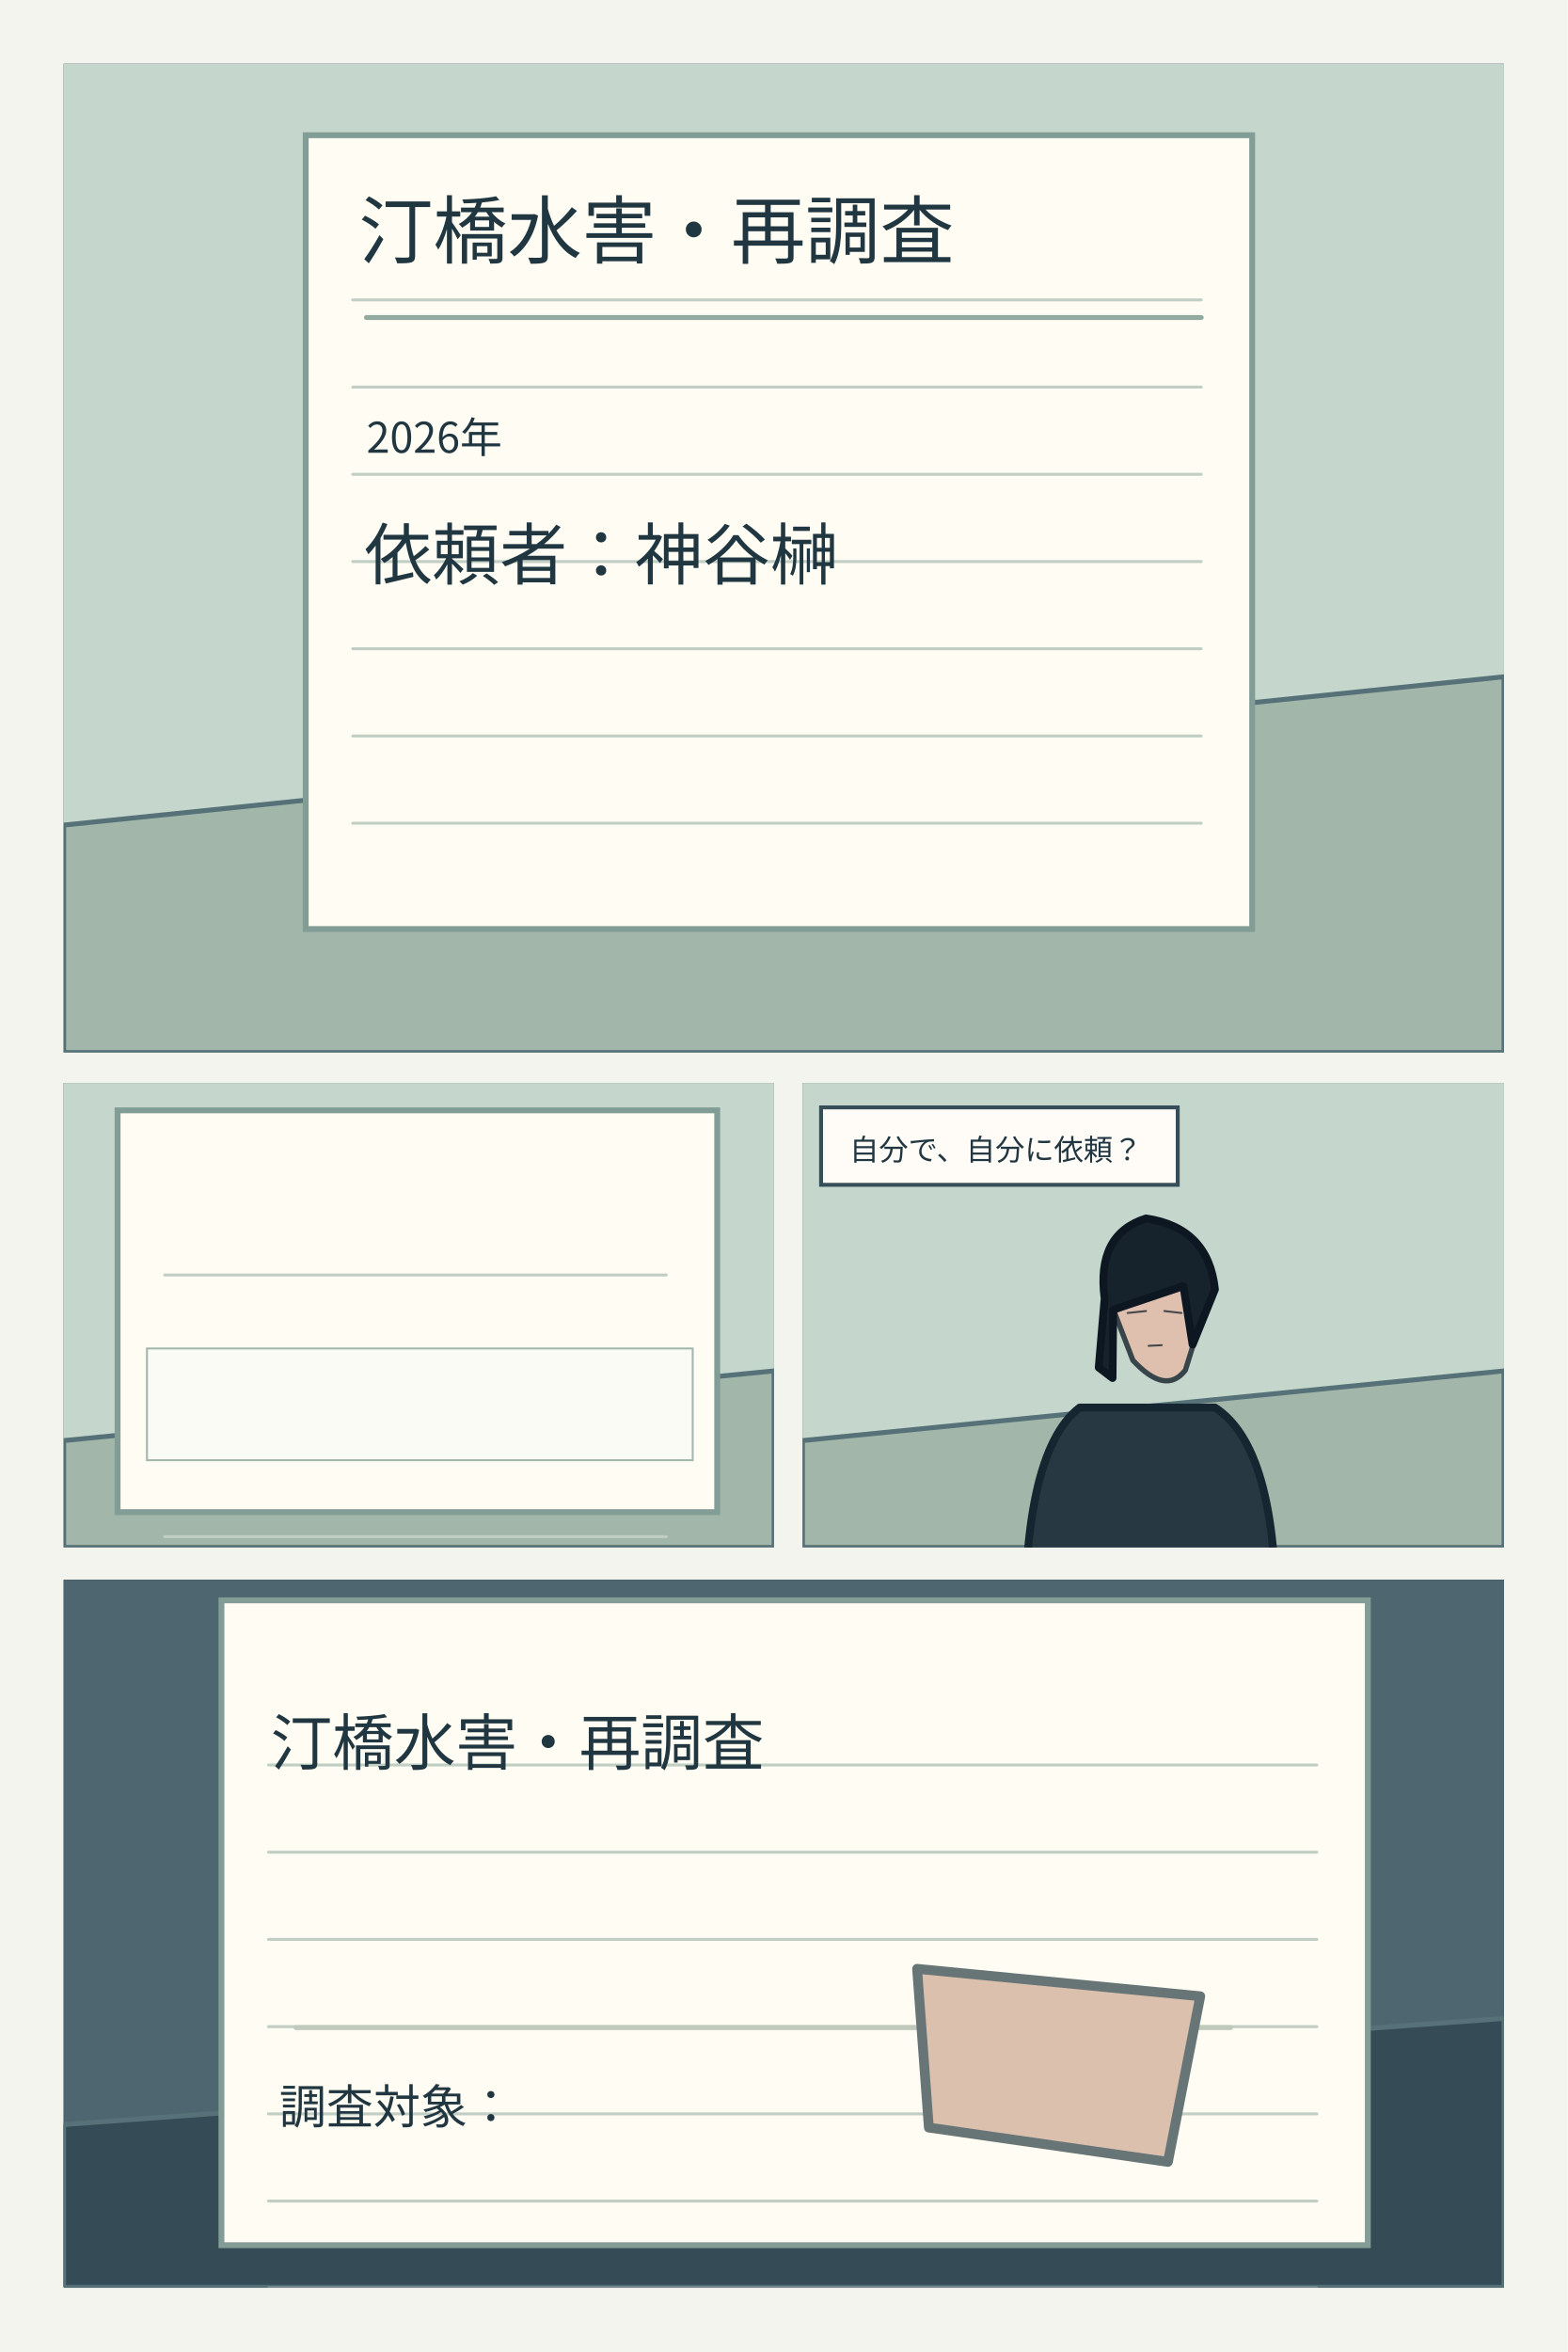
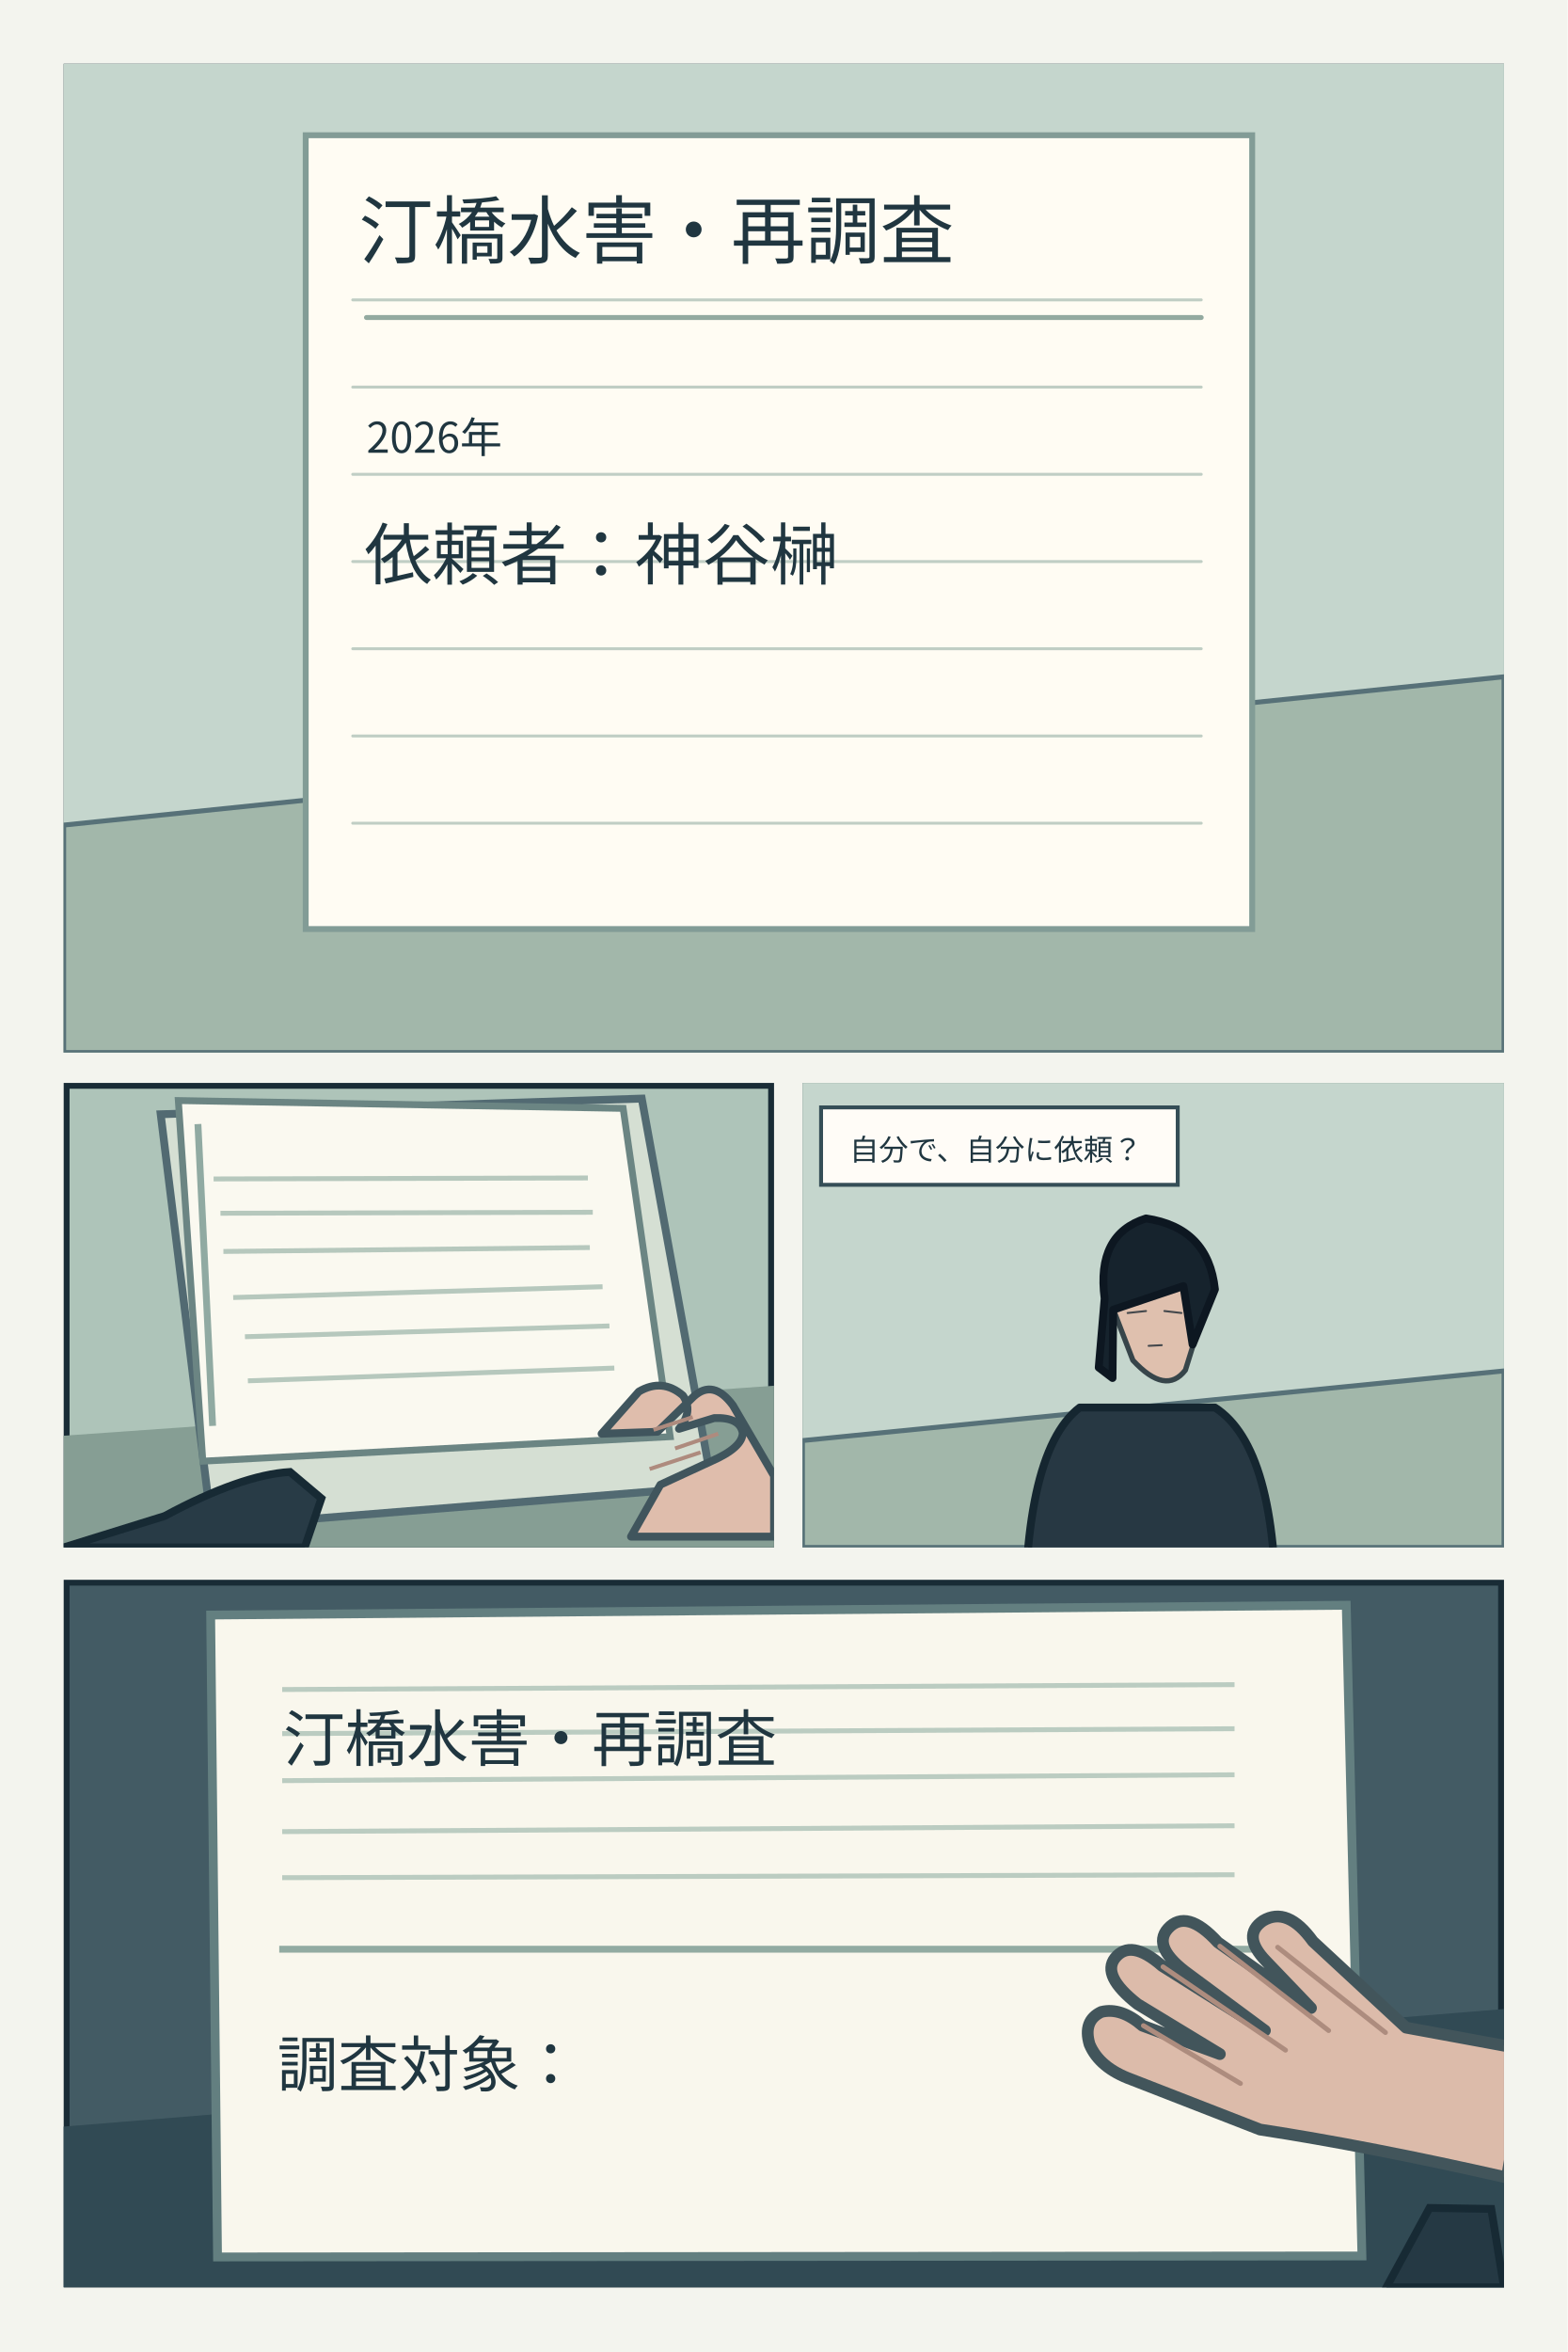
<svg xmlns="http://www.w3.org/2000/svg" width="1600" height="2400" viewBox="0 0 1600 2400">
  <rect x="0" y="0" width="1600" height="2400" fill="#f3f4ee" stroke="none" stroke-width="0" />
  <g id="30-1">
    <svg x="65" y="65" width="1470" height="1009" viewBox="0 0 1470 1009">
      <rect x="2" y="2" width="1466" height="1005" fill="#f8f9f3" stroke="#192c36" stroke-width="8" />
      <rect x="0" y="0" width="1470" height="1009" fill="#c5d6cd" stroke="none" stroke-width="0" />
      <path d="M0 776.93L1470 625.58V1009H0Z" fill="#a2b7aa" stroke="#577178" stroke-width="5" stroke-linejoin="round" stroke-linecap="round" />
      <rect x="247" y="73" width="966" height="810" fill="#fffcf3" stroke="#829c96" stroke-width="6" />
      <path d="M295 241L1161 241" fill="none" stroke="#c0cec4" stroke-width="3" stroke-linejoin="round" stroke-linecap="round" />
      <path d="M295 330L1161 330" fill="none" stroke="#c0cec4" stroke-width="3" stroke-linejoin="round" stroke-linecap="round" />
      <path d="M295 419L1161 419" fill="none" stroke="#c0cec4" stroke-width="3" stroke-linejoin="round" stroke-linecap="round" />
      <path d="M295 508L1161 508" fill="none" stroke="#c0cec4" stroke-width="3" stroke-linejoin="round" stroke-linecap="round" />
      <path d="M295 597L1161 597" fill="none" stroke="#c0cec4" stroke-width="3" stroke-linejoin="round" stroke-linecap="round" />
      <path d="M295 686L1161 686" fill="none" stroke="#c0cec4" stroke-width="3" stroke-linejoin="round" stroke-linecap="round" />
      <path d="M295 775L1161 775" fill="none" stroke="#c0cec4" stroke-width="3" stroke-linejoin="round" stroke-linecap="round" />
      <text x="301" y="198" font-family="Noto Sans CJK JP,sans-serif" font-size="76" font-weight="500" fill="#203640">汀橋水害・再調査</text>
      <path d="M309 259L1161 259" fill="none" stroke="#93aaa0" stroke-width="5" stroke-linejoin="round" stroke-linecap="round" />
      <text x="309" y="397" font-family="Noto Sans CJK JP,sans-serif" font-size="43" font-weight="500" fill="#203640">2026年</text>
      <text x="307" y="526" font-family="Noto Sans CJK JP,sans-serif" font-size="69" font-weight="500" fill="#203640">依頼者：神谷榊</text>
    </svg>
  </g>
  <g id="30-2">
    <svg x="819" y="1105" width="716" height="474" viewBox="0 0 716 474">
      <rect x="2" y="2" width="712" height="470" fill="#f8f9f3" stroke="#192c36" stroke-width="8" />
      <rect x="0" y="0" width="716" height="474" fill="#c5d6cd" stroke="none" stroke-width="0" />
      <path d="M0 364.98L716 293.88V474H0Z" fill="#a2b7aa" stroke="#577178" stroke-width="5" stroke-linejoin="round" stroke-linecap="round" />
      <g transform="translate(360 344) scale(0.67)">
        <path d="M-115-19Q-206 51-198 365L-151 587L156 587L184 311Q186 42 91-19Z" fill="#273843" stroke="#152630" stroke-width="12" stroke-linejoin="round" stroke-linecap="round" />
        <path d="M-64-169Q-73-265-1-270Q85-265 74-166L46-76Q16-37-34-91Z" fill="#dfc0ae" stroke="#37454a" stroke-width="8" stroke-linejoin="round" stroke-linecap="round" />
        <path d="M-77-185Q-90-283-14-307Q81-293 91-199L57-115L43-204L-64-168L-65-64L-86-80Z" fill="#16232d" stroke="#0d1721" stroke-width="12" stroke-linejoin="round" stroke-linecap="round" />
        <path d="M-42-163L-14-166M14-166L40-163M-10-113L10-114" fill="none" stroke="#44484c" stroke-width="3" stroke-linejoin="round" stroke-linecap="round" />
      </g>
      <rect x="19" y="25" width="364" height="79" fill="#fffcf7" stroke="#354e57" stroke-width="4" />
      <text x="48" y="79" font-family="Noto Sans CJK JP,sans-serif" font-size="30" font-weight="500" fill="#203640">自分で、自分に依頼？</text>
    </svg>
  </g>
  <g id="30-3">
    <svg x="65" y="1105" width="725" height="474" viewBox="0 0 725 474">
-       <rect x="2" y="2" width="721" height="470" fill="#f8f9f3" stroke="#192c36" stroke-width="8" />
-       <rect x="0" y="0" width="725" height="474" fill="#c5d6cd" stroke="none" stroke-width="0" />
-       <path d="M0 364.98L725 293.88V474H0Z" fill="#a2b7aa" stroke="#577178" stroke-width="5" stroke-linejoin="round" stroke-linecap="round" />
-       <rect x="55" y="28" width="612" height="410" fill="#fffcf3" stroke="#829c96" stroke-width="6" />
-       <path d="M103 196L615 196" fill="none" stroke="#c0cec4" stroke-width="3" stroke-linejoin="round" stroke-linecap="round" />
-       <path d="M103 285L615 285" fill="none" stroke="#c0cec4" stroke-width="3" stroke-linejoin="round" stroke-linecap="round" />
-       <path d="M103 374L615 374" fill="none" stroke="#c0cec4" stroke-width="3" stroke-linejoin="round" stroke-linecap="round" />
-       <path d="M103 463L615 463" fill="none" stroke="#c0cec4" stroke-width="3" stroke-linejoin="round" stroke-linecap="round" />
-       <path d="M103 552L615 552" fill="none" stroke="#c0cec4" stroke-width="3" stroke-linejoin="round" stroke-linecap="round" />
-       <path d="M103 641L615 641" fill="none" stroke="#c0cec4" stroke-width="3" stroke-linejoin="round" stroke-linecap="round" />
-       <path d="M103 730L615 730" fill="none" stroke="#c0cec4" stroke-width="3" stroke-linejoin="round" stroke-linecap="round" />
-       <rect x="85" y="271" width="557" height="114" fill="#fbfbf5" stroke="#a3b8ad" stroke-width="2" />
+       <rect x="2" y="2" width="721" height="470" fill="#aec4b9" stroke="#192c36" stroke-width="8" />
+       <path d="M0 360L725 309V474H0Z" fill="#869e94" />
+       <path d="M99 32L590 16L662 412L151 453Z" fill="#d5dfd3" stroke="#526a72" stroke-width="8" />
+       <path d="M117 18L571 26L619 361L142 386Z" fill="#faf9f0" stroke="#6b8583" stroke-width="7" />
+       <path d="M153 98L535 97M160 133L540 132M163 172L537 168M173 219L550 208M185 259L557 248M188 304L562 291" stroke="#b6c8bd" stroke-width="5" fill="none" />
+       <path d="M137 42L152 350" fill="none" stroke="#90aaa2" stroke-width="7" />
+       <path d="M606 356L549 358L587 315Q611 301 632 319Q643 335 628 353L664 342Q690 341 693 357Q693 372 661 386L609 410L579 463H725V401L683 329Q663 302 643 320Z" fill="#dfbdac" stroke="#40555d" stroke-width="8" stroke-linejoin="round" />
+       <path d="M602 354L642 341M624 373L668 358M598 394L650 377" stroke="#ae8b7e" stroke-width="4" fill="none" />
+       <path d="M103 442Q181 400 231 397L263 424L246 474H0Z" fill="#283b46" stroke="#172a34" stroke-width="8" />
    </svg>
  </g>
  <g id="30-4">
    <svg x="65" y="1612" width="1470" height="722" viewBox="0 0 1470 722">
-       <rect x="2" y="2" width="1466" height="718" fill="#f8f9f3" stroke="#192c36" stroke-width="8" />
-       <rect x="0" y="0" width="1470" height="722" fill="#4e6670" stroke="none" stroke-width="0" />
-       <path d="M0 555.94L1470 447.64V722H0Z" fill="#354b55" stroke="#577178" stroke-width="5" stroke-linejoin="round" stroke-linecap="round" />
-       <rect x="161" y="21" width="1170" height="658" fill="#fffcf3" stroke="#829c96" stroke-width="6" />
-       <path d="M209 189L1279 189" fill="none" stroke="#c0cec4" stroke-width="3" stroke-linejoin="round" stroke-linecap="round" />
-       <path d="M209 278L1279 278" fill="none" stroke="#c0cec4" stroke-width="3" stroke-linejoin="round" stroke-linecap="round" />
-       <path d="M209 367L1279 367" fill="none" stroke="#c0cec4" stroke-width="3" stroke-linejoin="round" stroke-linecap="round" />
-       <path d="M209 456L1279 456" fill="none" stroke="#c0cec4" stroke-width="3" stroke-linejoin="round" stroke-linecap="round" />
-       <path d="M209 545L1279 545" fill="none" stroke="#c0cec4" stroke-width="3" stroke-linejoin="round" stroke-linecap="round" />
-       <path d="M209 634L1279 634" fill="none" stroke="#c0cec4" stroke-width="3" stroke-linejoin="round" stroke-linecap="round" />
-       <path d="M209 723L1279 723" fill="none" stroke="#c0cec4" stroke-width="3" stroke-linejoin="round" stroke-linecap="round" />
-       <text x="211" y="189" font-family="Noto Sans CJK JP,sans-serif" font-size="63" font-weight="500" fill="#203640">汀橋水害・再調査</text>
-       <path d="M237 457L1191 457" fill="none" stroke="#c1c9bc" stroke-width="5" stroke-linejoin="round" stroke-linecap="round" />
-       <path d="M871 397L1160 425L1127 594L883 559Z" fill="#dbc0ae" stroke="#677577" stroke-width="10" stroke-linejoin="round" stroke-linecap="round" />
-       <text x="220" y="555" font-family="Noto Sans CJK JP,sans-serif" font-size="48" font-weight="500" fill="#203640">調査対象：</text>
+       <rect x="2" y="2" width="1466" height="718" fill="#435b64" stroke="#192c36" stroke-width="8" />
+       <path d="M0 558L1470 438V722H0Z" fill="#314a54" />
+       <path d="M150 36L1309 26L1325 690L157 691Z" fill="#f9f7ed" stroke="#637f80" stroke-width="9" />
+       <path d="M223 112L1195 107M223 157L1195 152M223 205L1195 199M223 257L1195 251M223 304L1195 301" stroke="#bbccc1" stroke-width="5" fill="none" />
+       <text x="224" y="185" font-family="Noto Sans CJK JP,sans-serif" font-size="63" fill="#203640">汀橋水害・再調査</text>
+       <path d="M220 377L1215 377" stroke="#92aba2" stroke-width="7" />
+       <text x="218" y="517" font-family="Noto Sans CJK JP,sans-serif" font-size="62" fill="#203640">調査対象：</text>
+       <path d="M1473 610Q1332 578 1221 561L1090 510Q1057 498 1047 474Q1040 450 1059 441Q1079 436 1101 455L1180 484L1096 433Q1059 404 1073 386Q1089 366 1121 394L1226 460L1149 403Q1110 375 1127 356Q1146 335 1178 370L1273 437L1227 389Q1202 363 1224 348Q1249 333 1275 369L1370 457L1495 480Z" fill="#dcbbaa" stroke="#42555b" stroke-width="12" stroke-linejoin="round" />
+       <path d="M1102 455L1201 514M1122 395L1247 480M1180 374L1291 460M1239 375L1349 462" fill="none" stroke="#ad8c7e" stroke-width="5" stroke-linecap="round" />
+       <path d="M1457 642L1394 641L1350 722H1470Z" fill="#253944" stroke="#172a34" stroke-width="8" />
    </svg>
  </g>
</svg>
